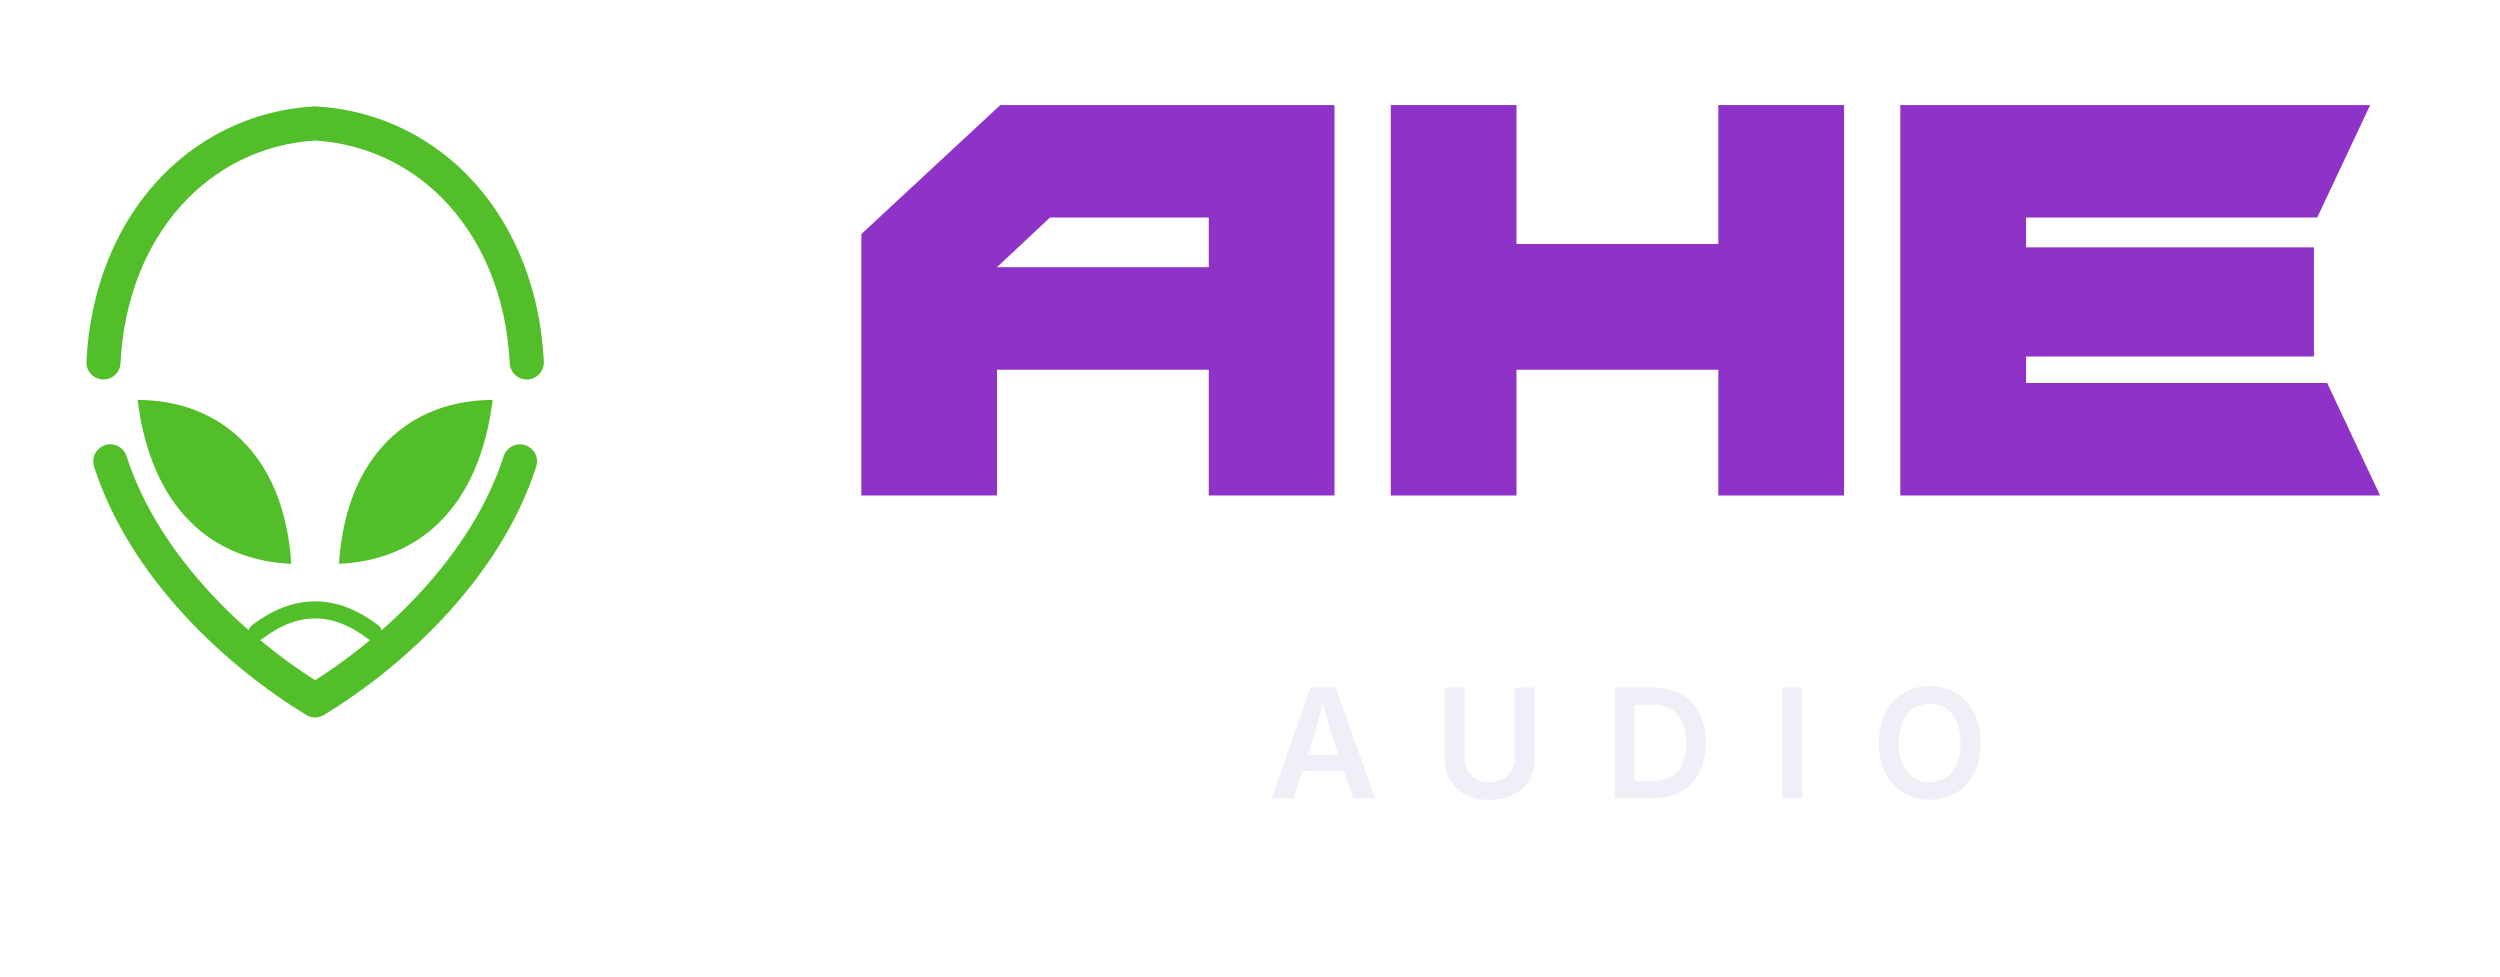
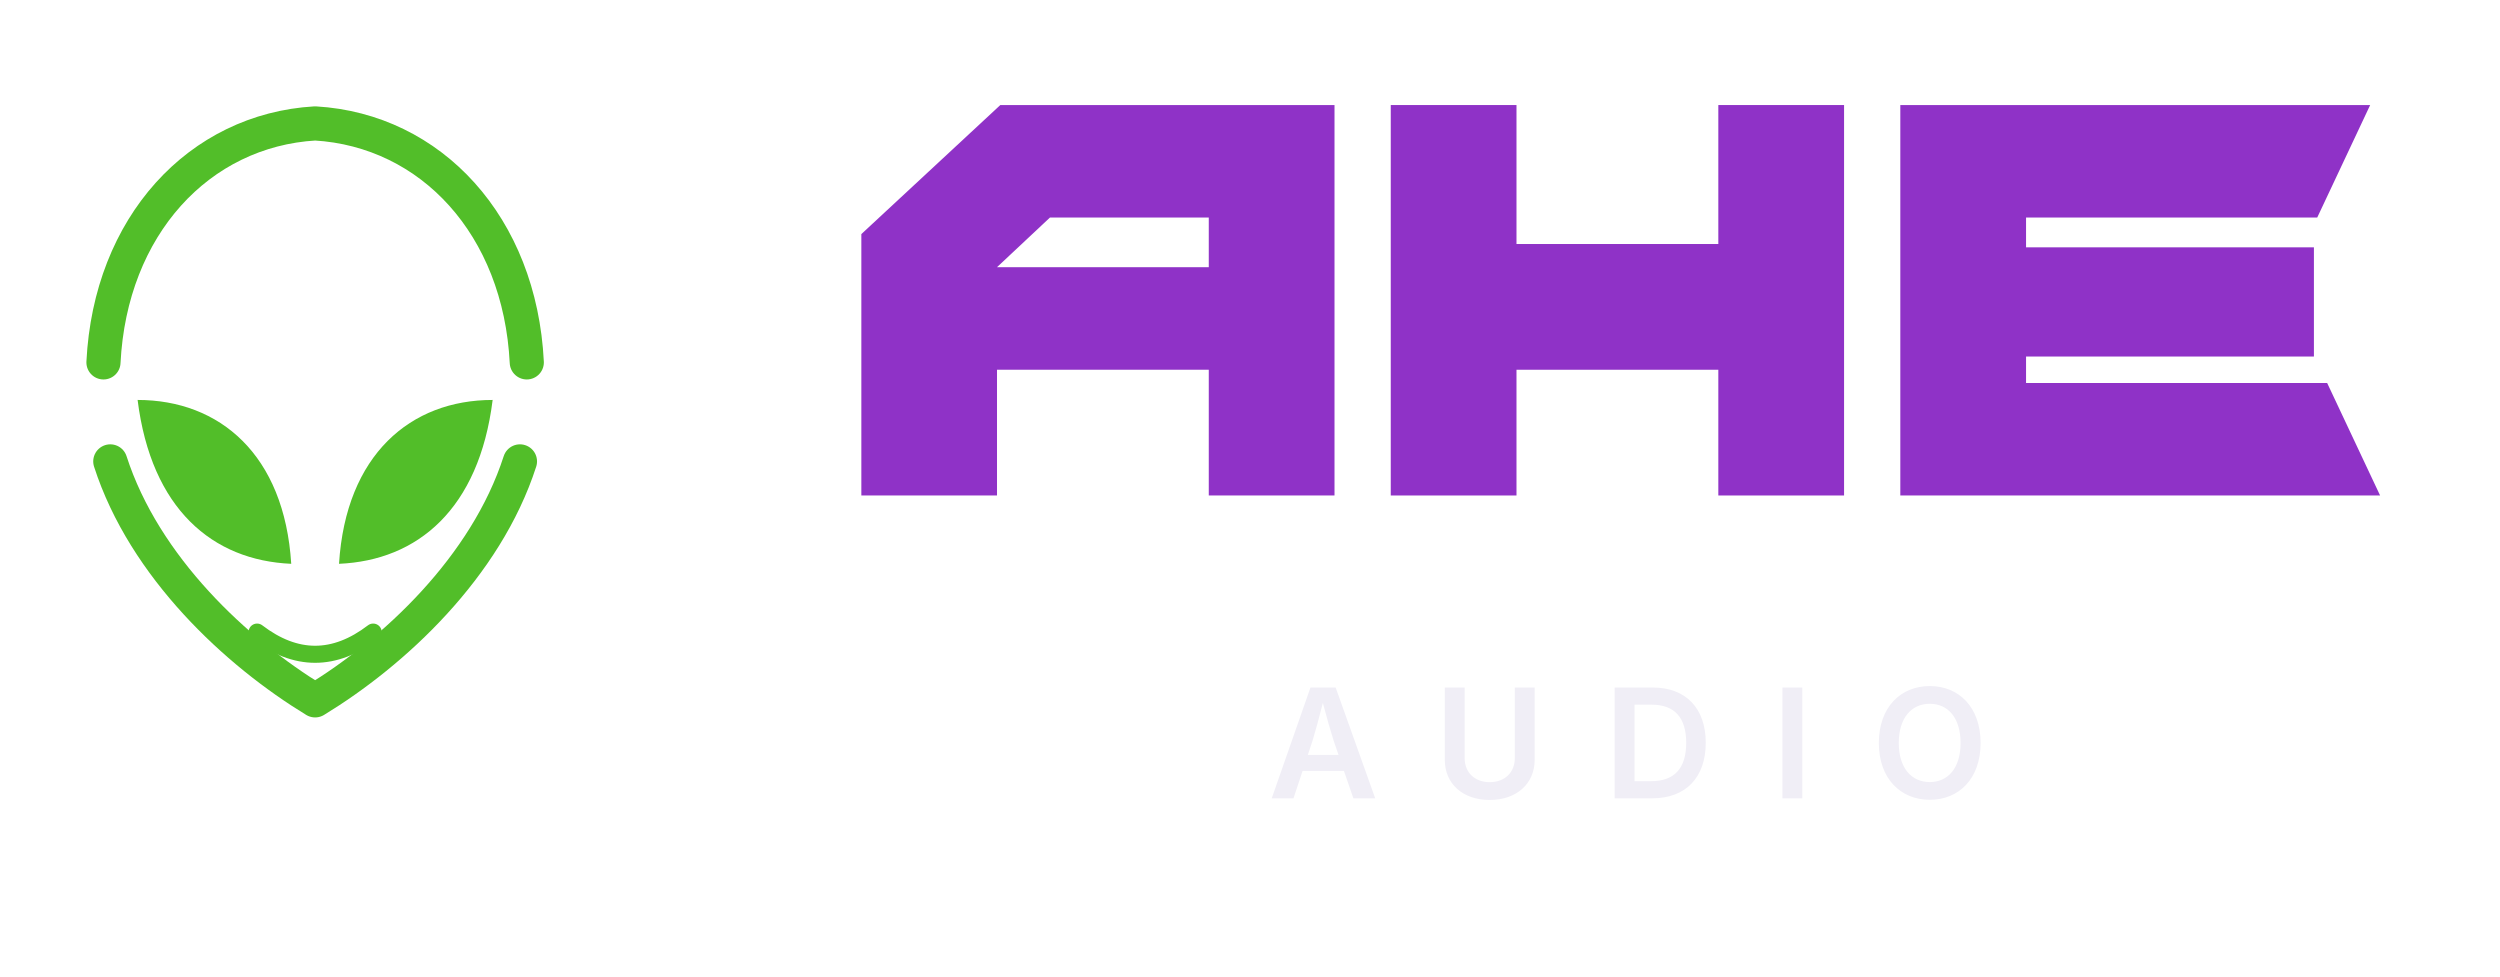
<svg xmlns="http://www.w3.org/2000/svg" width="476" height="186" viewBox="0 0 476 186">
  <g transform="translate(8 17) scale(.65)">
    <g fill="none" stroke-linecap="round" stroke-linejoin="round">
      <path d="M18 80 C20 40 46 12 80 10 C114 12 140 40 142 80" stroke="#52BE29" stroke-width="10" />
      <path d="M20 109 C30 140 57 165 80 179 C103 165 130 140 140 109" stroke="#52BE29" stroke-width="10" />
    </g>
    <path d="M28 91 C52 91 71 107 73 139 C50 138 32 123 28 91Z" fill="#52BE29" />
    <path d="M132 91 C108 91 89 107 87 139 C110 138 128 123 132 91Z" fill="#52BE29" />
-     <path d="M63 159 Q80 146 97 159" fill="none" stroke="#52BE29" stroke-width="5" stroke-linecap="round" />
+     <path d="M63 159 Q80 172 97 159" fill="none" stroke="#52BE29" stroke-width="5" stroke-linecap="round" />
  </g>
  <g transform="translate(164 20) scale(.63)">
    <g fill="#8F32C7">
      <path d="M0 118 V39 L42 0 H143 V118 H105 V80 H41 V118Z M41 49 H105 V34 H57Z" fill-rule="evenodd" />
      <path d="M160 0 H198 V42 H259 V0 H297 V118 H259 V80 H198 V118 H160Z" />
      <path d="M314 0 H456 L440 34 H352 V43 H439 V76 H352 V84 H443 L459 118 H314Z" />
    </g>
  </g>
  <text x="310" y="152" text-anchor="middle" fill="#F0EEF6" font-family="Inter,Arial,sans-serif" font-size="29" letter-spacing="11" font-weight="600">AUDIO</text>
</svg>
